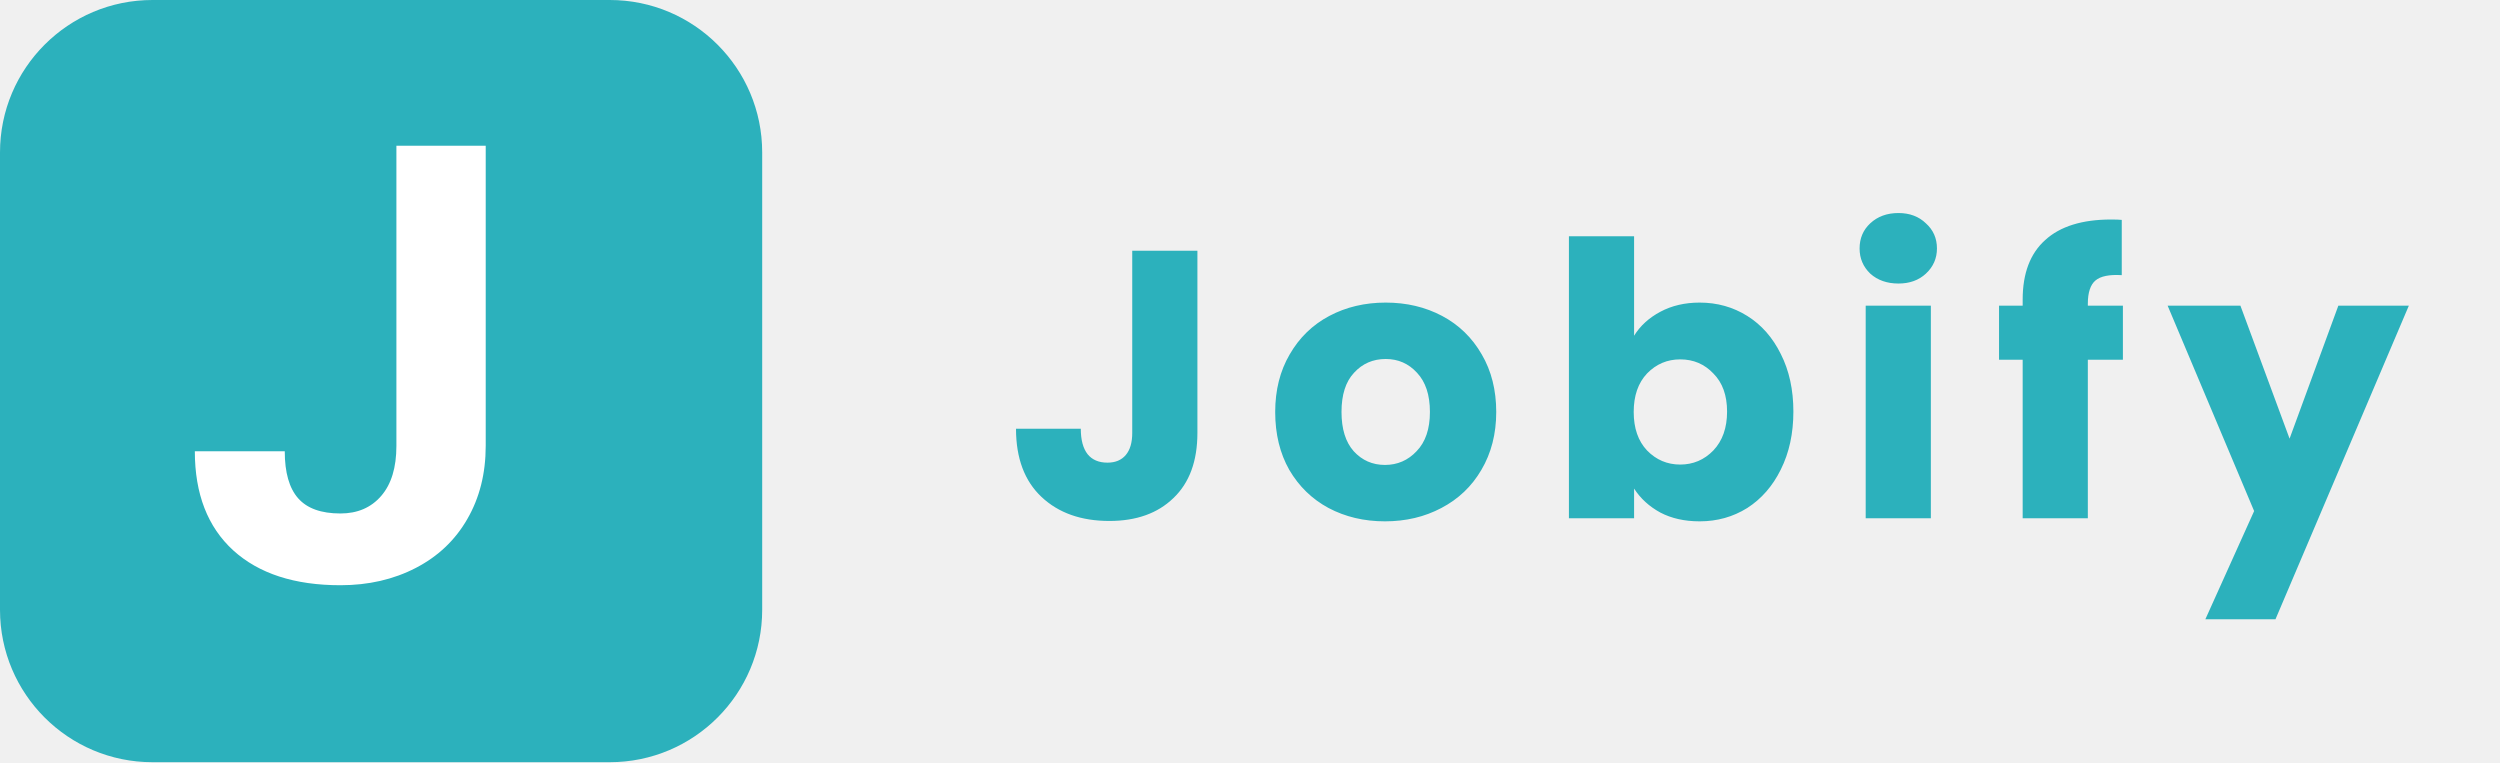
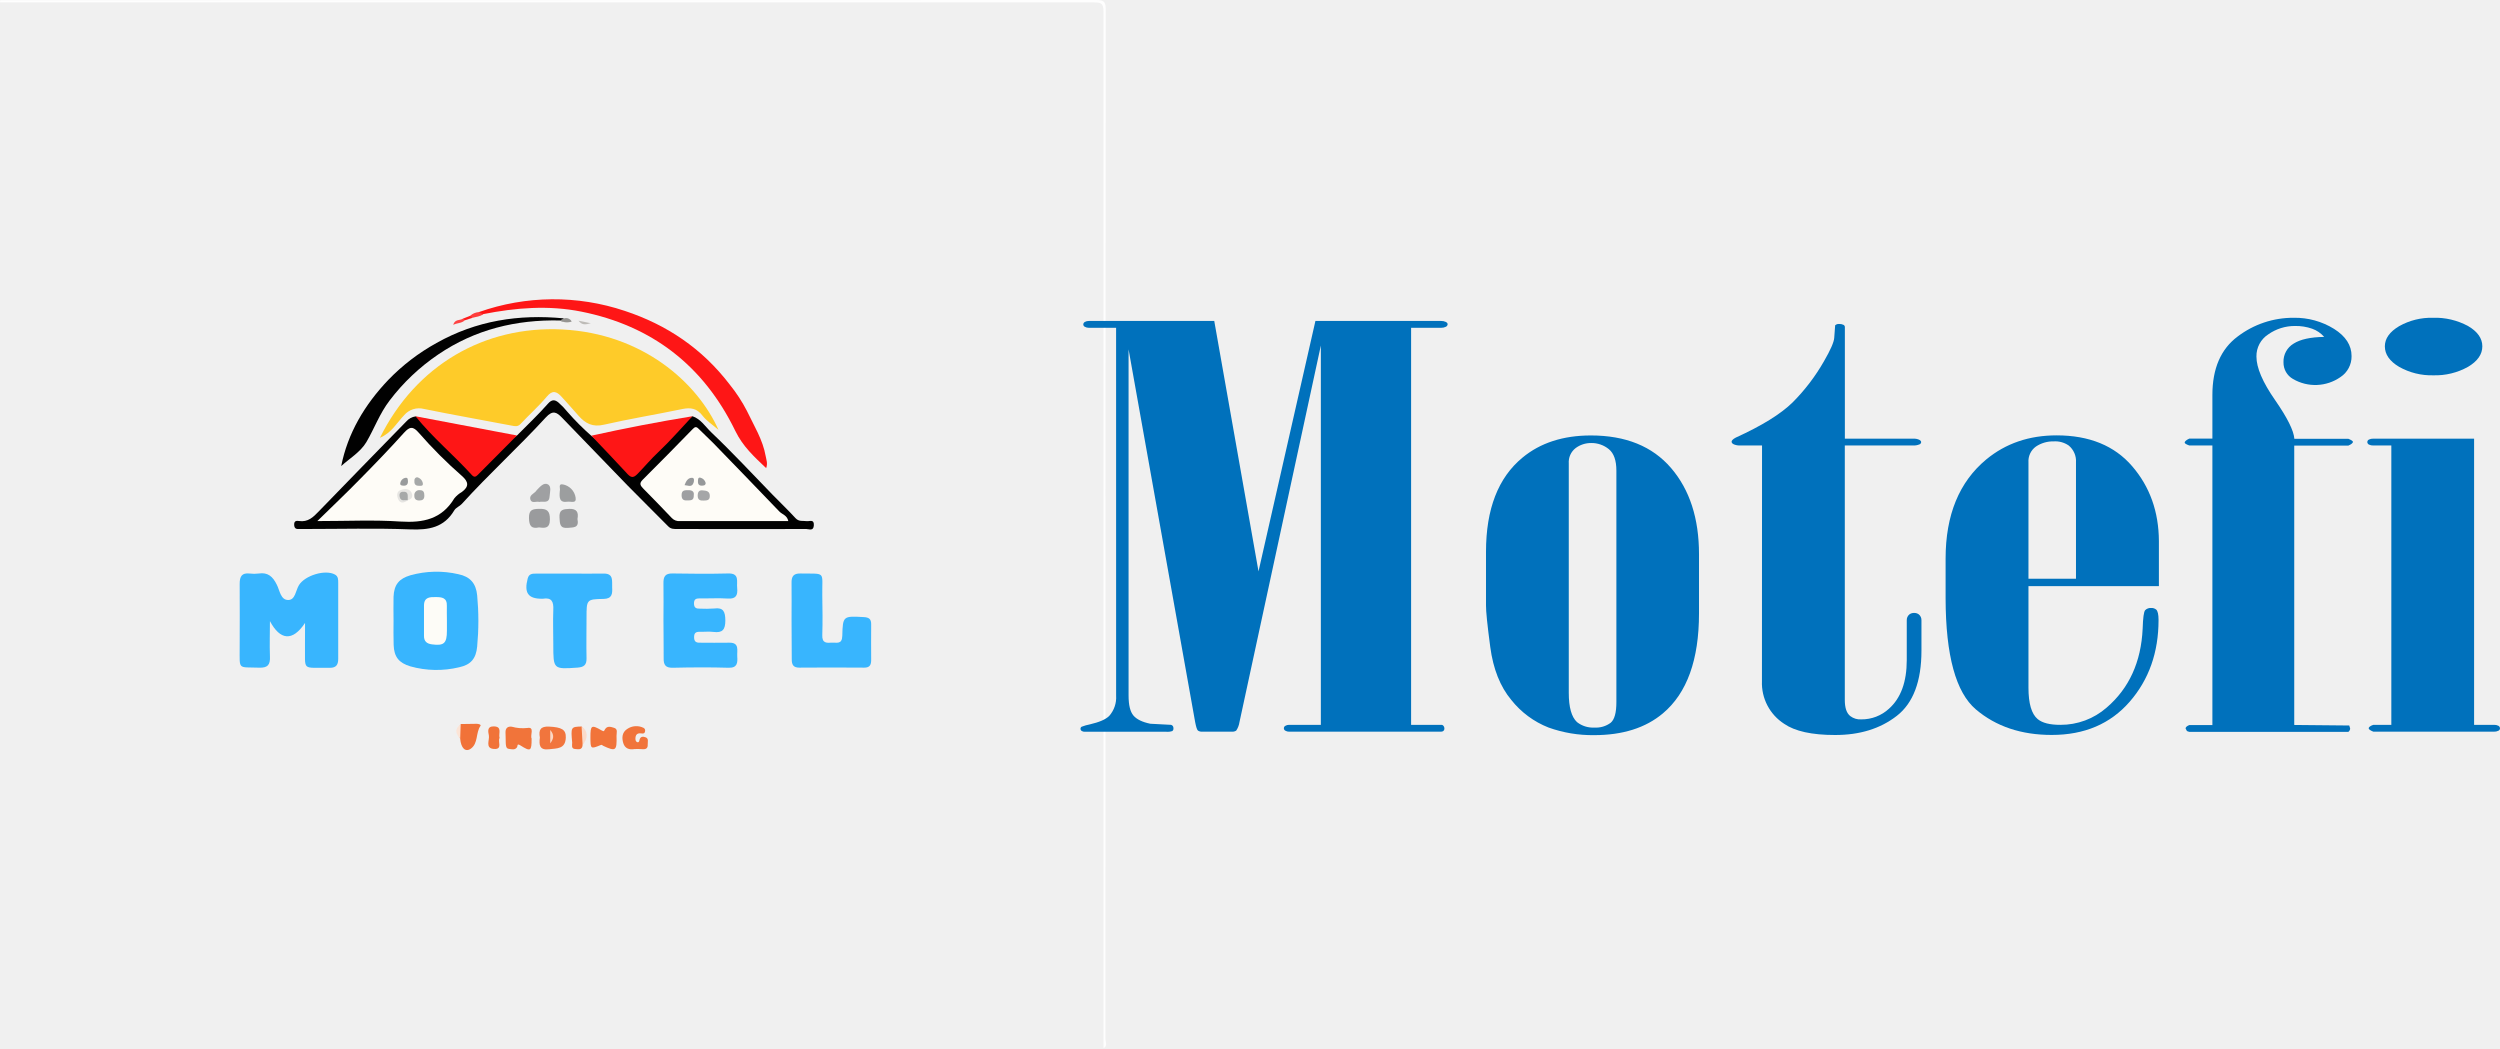
- <svg xmlns="http://www.w3.org/2000/svg" width="164" height="50" viewBox="0 0 164 50" fill="none">
-   <path d="M78.55 16.45V28.4C78.55 30.25 78.025 31.675 76.975 32.675C75.942 33.675 74.542 34.175 72.775 34.175C70.925 34.175 69.442 33.65 68.325 32.6C67.208 31.55 66.65 30.058 66.65 28.125H70.9C70.9 28.858 71.05 29.417 71.35 29.8C71.65 30.167 72.083 30.35 72.65 30.35C73.167 30.35 73.567 30.183 73.85 29.85C74.133 29.517 74.275 29.033 74.275 28.4V16.45H78.55ZM90.853 34.2C89.487 34.2 88.253 33.908 87.153 33.325C86.07 32.742 85.212 31.908 84.578 30.825C83.962 29.742 83.653 28.475 83.653 27.025C83.653 25.592 83.97 24.333 84.603 23.25C85.237 22.15 86.103 21.308 87.203 20.725C88.303 20.142 89.537 19.85 90.903 19.85C92.27 19.85 93.503 20.142 94.603 20.725C95.703 21.308 96.57 22.15 97.203 23.25C97.837 24.333 98.153 25.592 98.153 27.025C98.153 28.458 97.828 29.725 97.178 30.825C96.545 31.908 95.67 32.742 94.553 33.325C93.453 33.908 92.22 34.2 90.853 34.2ZM90.853 30.5C91.67 30.5 92.362 30.2 92.928 29.6C93.511 29 93.803 28.142 93.803 27.025C93.803 25.908 93.52 25.05 92.953 24.45C92.403 23.85 91.72 23.55 90.903 23.55C90.07 23.55 89.378 23.85 88.828 24.45C88.278 25.033 88.003 25.892 88.003 27.025C88.003 28.142 88.27 29 88.803 29.6C89.353 30.2 90.037 30.5 90.853 30.5ZM107.196 22.025C107.596 21.375 108.171 20.85 108.921 20.45C109.671 20.05 110.529 19.85 111.496 19.85C112.646 19.85 113.688 20.142 114.621 20.725C115.554 21.308 116.288 22.142 116.821 23.225C117.371 24.308 117.646 25.567 117.646 27C117.646 28.433 117.371 29.7 116.821 30.8C116.288 31.883 115.554 32.725 114.621 33.325C113.688 33.908 112.646 34.2 111.496 34.2C110.513 34.2 109.654 34.008 108.921 33.625C108.188 33.225 107.613 32.7 107.196 32.05V34H102.921V15.5H107.196V22.025ZM113.296 27C113.296 25.933 112.996 25.1 112.396 24.5C111.813 23.883 111.088 23.575 110.221 23.575C109.371 23.575 108.646 23.883 108.046 24.5C107.463 25.117 107.171 25.958 107.171 27.025C107.171 28.092 107.463 28.933 108.046 29.55C108.646 30.167 109.371 30.475 110.221 30.475C111.071 30.475 111.796 30.167 112.396 29.55C112.996 28.917 113.296 28.067 113.296 27ZM124.539 18.6C123.789 18.6 123.172 18.383 122.689 17.95C122.222 17.5 121.989 16.95 121.989 16.3C121.989 15.633 122.222 15.083 122.689 14.65C123.172 14.2 123.789 13.975 124.539 13.975C125.272 13.975 125.872 14.2 126.339 14.65C126.822 15.083 127.064 15.633 127.064 16.3C127.064 16.95 126.822 17.5 126.339 17.95C125.872 18.383 125.272 18.6 124.539 18.6ZM126.664 20.05V34H122.389V20.05H126.664ZM139.262 23.6H136.962V34H132.687V23.6H131.137V20.05H132.687V19.65C132.687 17.933 133.179 16.633 134.162 15.75C135.145 14.85 136.587 14.4 138.487 14.4C138.804 14.4 139.037 14.408 139.187 14.425V18.05C138.37 18 137.795 18.117 137.462 18.4C137.129 18.683 136.962 19.192 136.962 19.925V20.05H139.262V23.6ZM158.021 20.05L149.271 40.625H144.671L147.871 33.525L142.196 20.05H146.971L150.196 28.775L153.396 20.05H158.021Z" fill="#2CB1BC" />
-   <rect width="50" height="50" rx="10" fill="#2CB1BC" />
-   <path d="M26.004 9.562H31.863V29.25C31.863 31.06 31.46 32.661 30.652 34.055C29.858 35.435 28.732 36.503 27.273 37.258C25.815 38.013 24.168 38.391 22.332 38.391C19.324 38.391 16.98 37.629 15.301 36.105C13.621 34.569 12.781 32.401 12.781 29.602H18.68C18.68 30.995 18.973 32.023 19.559 32.688C20.145 33.352 21.069 33.684 22.332 33.684C23.452 33.684 24.344 33.3 25.008 32.531C25.672 31.763 26.004 30.669 26.004 29.25V9.562Z" fill="white" />
+ <svg xmlns="http://www.w3.org/2000/svg" viewBox="0 0 841.77 352.93">
+   <defs>
+     <style>.cls-1{fill:#fefefe;}.cls-2{fill:#fecb29;}.cls-3{fill:#010101;}.cls-4{fill:#38b5fe;}.cls-5{fill:#fe1616;}.cls-6{fill:#f1743a;}.cls-7{fill:#f1753d;}.cls-8{fill:#f1743b;}.cls-9{fill:#f17238;}.cls-10{fill:#9a9b9d;}.cls-11{fill:#999a9c;}.cls-12{fill:#9fa0a2;}.cls-13{fill:#f17339;}.cls-14{fill:#9c9e9f;}.cls-15{fill:#fbdbca;}.cls-16{fill:#fce4d6;}.cls-17{fill:#959491;}.cls-18{fill:#fe3d3c;}.cls-19{fill:#fe4342;}.cls-20{fill:#bdbbb7;}.cls-21{fill:#fe1b1b;}.cls-22{fill:#fefcf7;}.cls-23{fill:#fdfcf7;}.cls-24{fill:#fbd8c6;}.cls-25{fill:#9e9fa1;}.cls-26{fill:#a5a6a7;}.cls-27{fill:#96989a;}.cls-28{fill:#a6a8a8;}.cls-29{fill:#e6e5e2;}.cls-30{fill:#999b9c;}.cls-31{fill:#0071bc;}</style>
+   </defs>
+   <g id="Layer_2" data-name="Layer 2">
+     <g id="Layer_1-2" data-name="Layer 1">
+       <path class="cls-1" d="M371.58,352.93V5.87c0-5.09,0-5.09-4.95-5.09H0C.18.56-.31.05.38.07c.91,0,1.82,0,2.73,0Q186.07.08,369,0c2.75,0,3.32.54,3.32,3.41q-.13,173.18-.12,346.36C372.22,350.8,373,352.15,371.58,352.93Z" />
+       <path class="cls-2" d="M127.92,147.42C140,123,163.11,109.58,189.41,110.94c26.9,1.4,45.39,17.81,52.51,33.8-2.09-1.82-4-3-5.34-4.74-1.9-2.52-4-2.85-6.85-2.27C221,139.56,212.07,141,203.35,143c-3.8.9-6.23-.4-8.54-3-1.92-2.17-3.82-4.35-5.78-6.47-1.6-1.73-3-2.3-4.9,0-2.72,3.26-5.93,6.08-8.83,9.19-1,1.06-1.91.8-3.07.58-9.82-1.88-19.67-3.6-29.46-5.6a6.58,6.58,0,0,0-6.7,2.11C133.62,142.34,131.9,145.71,127.92,147.42Z" />
+       <path class="cls-3" d="M233.16,140.15c2.79.92,4.35,3.53,6.31,5.4,7.13,6.78,13.84,14,20.71,21.08,2.56,2.62,5.21,5.14,7.68,7.84,1.15,1.26,2.47.82,3.77,1,.93.13,2.5-.77,2.4,1.36s-1.6,1.29-2.56,1.29q-21.68.06-43.34,0c-1.12,0-2.19.08-3.14-.9-4.55-4.64-9.22-9.17-13.76-13.83q-11-11.32-22-22.76c-1.84-1.92-3.14-2.59-5.47-.06-9.16,10-19.15,19.05-28.24,29.08-.74.82-2,1.25-2.54,2.16-3.48,5.86-8.62,6.68-14.83,6.44-11.81-.45-23.65-.13-35.48-.13-.68,0-1.37,0-2,0-1.13.09-1.63-.34-1.62-1.59s.91-1.21,1.64-1.1c3,.44,4.76-1.28,6.66-3.26C117.1,162.05,127,152,136.8,141.91a5.1,5.1,0,0,1,3.14-1.71c3.93,2.1,6.15,6.13,9.46,9a60.28,60.28,0,0,1,8,8.12c1.55,2,2.93,2,4.84.34,2.12-1.83,3.6-4.2,5.6-6.12a30.37,30.37,0,0,1,6.21-4.88c3.52-3.57,7.16-7,10.49-10.78,1.34-1.51,2.37-1.3,3.54-.31a25.4,25.4,0,0,1,3.08,3.22,85.44,85.44,0,0,0,8,8,67.08,67.08,0,0,1,11.45,10.76c1.73,2.13,2.93,2,4.63.19,5.05-5.36,10.12-10.69,15.51-15.68A16.75,16.75,0,0,1,233.16,140.15Z" />
+       <path class="cls-4" d="M102.71,209.74c-4.24,6.4-8.42,5.79-11.82-.6,0,4-.15,7.91,0,11.85.15,2.89-.77,3.92-3.65,3.82-7.31-.25-6.51.89-6.54-6.79,0-7.15.07-14.3,0-21.44,0-2.56.78-3.75,3.34-3.47a12.05,12.05,0,0,0,3.06,0c3.08-.48,4.74,1,6.1,3.75,1,1.93,1.28,5.21,3.88,5.16,2.35,0,2.5-3.24,3.58-5,2-3.25,8.84-5.38,12.13-3.56,1.12.62,1.08,1.71,1.09,2.74,0,8.55,0,17.1,0,25.66,0,2-.71,3-2.81,3-9.74-.18-8.23,1.41-8.38-8.06C102.68,214.38,102.71,212.06,102.71,209.74Z" />
+       <path class="cls-4" d="M132.51,209c0-2.69-.08-5.39,0-8.08.17-4.11,1.88-6.09,5.68-7.22a32.69,32.69,0,0,1,16.17-.36c3.93.82,5.92,3.05,6.31,7.14a92.15,92.15,0,0,1,0,17.18c-.38,4.11-2.12,6.14-6,7a32.61,32.61,0,0,1-16.5-.29c-3.81-1.15-5.5-3.14-5.63-7.25C132.44,214.34,132.51,211.65,132.51,209Z" />
+       <path class="cls-4" d="M223.39,208.8c0-4.1.08-8.21,0-12.31-.06-2.33.56-3.45,3.05-3.4,6.26.12,12.52.15,18.77,0,3.92-.1,2.76,2.73,3,4.86.24,2.37-.32,3.78-3.1,3.59-3.17-.21-6.37,0-9.55-.06-1.21,0-1.91.28-1.89,1.75s.78,1.73,2,1.71a42.1,42.1,0,0,0,4.77-.05c3.15-.43,3.75,1.05,3.79,4,0,3.17-1,4.25-3.94,3.89-1.57-.2-3.19,0-4.78-.05-1.3,0-1.81.48-1.8,1.84s.57,1.84,1.84,1.83c3.29,0,6.6.07,9.89,0,3.68-.12,2.66,2.62,2.8,4.66s.07,3.87-2.91,3.78c-6.25-.19-12.51-.15-18.77,0-2.45.06-3.17-.93-3.1-3.32C223.48,217.25,223.39,213,223.39,208.8Z" />
+       <path class="cls-5" d="M161.24,105.08a75.43,75.43,0,0,1,49.16-.39c14.1,4.67,26,12.62,35.3,24.79a52.16,52.16,0,0,1,5.79,8.87c2.38,5,5.35,9.68,6.33,15.27.22,1.24.74,2.45.15,4-4-3.8-7.82-7.25-10.38-12.52-10.74-22.1-28.17-35.4-51.78-40.16-11.15-2.24-22.13-1.33-33.12.83C162,106.06,161.23,106.41,161.24,105.08Z" />
+       <path class="cls-4" d="M266.52,208.56c0-4.11.06-8.22,0-12.32-.05-2.24.74-3.18,3-3.14,8.76.15,7.24-.91,7.35,7.35.07,4.46.15,8.93,0,13.38-.12,2.82,1.5,2.67,3.27,2.55,1.54-.1,3.39.73,3.47-2.31.16-6.73.31-6.67,7.25-6.29,1.72.1,2.5.64,2.47,2.46-.05,4,0,8,0,12,0,1.71-.54,2.57-2.36,2.56q-10.93-.09-21.85,0c-2,0-2.55-1-2.53-2.84C266.55,217.47,266.52,213,266.52,208.56Z" />
+       <path class="cls-4" d="M191.94,193.13c3.75,0,7.51.07,11.26,0,3.53-.08,2.81,2.52,2.92,4.65s0,3.84-2.92,3.88c-5.71.09-5.71.25-5.71,6.25,0,4.57-.1,9.15,0,13.72.07,2.37-1,3-3,3.16-8.19.57-8.19.61-8.19-7.8,0-3.88-.15-7.76,0-11.62.15-2.81-.57-4.28-3.53-3.77a1.93,1.93,0,0,1-.34,0c-4.64,0-6-2-4.76-6.78.45-1.73,1.66-1.68,2.92-1.68Z" />
+       <path class="cls-3" d="M188.51,107.9c-14.76-.3-28.51,3-41,11.48a69.36,69.36,0,0,0-16.33,15.48c-3.35,4.37-5.14,9.44-7.82,14-2,3.37-5.77,5.59-8.47,8.06,2.19-11,7.82-20.56,15.85-29a68.75,68.75,0,0,1,16.22-12.42c13.42-7.56,27.78-9.76,42.82-8.31C189.82,108.48,189.18,108.22,188.51,107.9Z" />
+       <path class="cls-5" d="M233.16,140.15c-3.84,4.07-7.51,8.33-11.57,12.15-2.44,2.28-4.55,4.83-6.87,7.21-1.18,1.2-2,1.6-3.34.19-4-4.37-8.16-8.66-12.26-13Q216.06,142.94,233.16,140.15Z" />
+       <path class="cls-5" d="M174.06,146.63c-4.4,4.43-8.82,8.85-13.21,13.29-.7.71-1.23.84-2,0-6.13-6.77-13.2-12.59-18.95-19.76Z" />
+       <path class="cls-6" d="M179,248.67c0,4.27-.32,4.5-3.8,2.3-1.22-.77-.84.24-1.13.65-.74,1.06-1.85.63-2.78.52s-.94-1.16-1-1.94c-.06-1.17,0-2.34-.08-3.51-.07-1.56.81-2.2,2.11-2a13.68,13.68,0,0,0,5.27.42C180.12,244.67,178.44,247.57,179,248.67Z" />
+       <path class="cls-6" d="M198.8,248.25c0-4.07.32-4.32,3.82-2.29.81.46.75.17,1.07-.37.78-1.31,2-.84,3.06-.53,1.4.41.81,1.75.84,2.69.15,5.1-.24,5.37-4.58,3.33-.23-.11-.25-.42-.76-.21C198.84,252.26,198.83,252.22,198.8,248.25Z" />
+       <path class="cls-7" d="M181.78,248.32c-.5-2.59.24-3.81,3.11-3.67,4.23.22,5.73,1,5.62,3.74-.15,3.87-3,3.56-5.59,3.89C181.6,252.7,181.46,250.78,181.78,248.32Z" />
+       <path class="cls-8" d="M213.66,252.21c-1.77.34-3.26-.19-3.8-2s-.41-3.6,1.28-4.73a5.43,5.43,0,0,1,5.54-.41,1,1,0,0,1,.52,1.15c-.13.79-.62.83-1.24.73-1.53-.25-2.08.61-2,2a1.21,1.21,0,0,0,.45.88c.5.29.8,0,.89-.57.23-1.35,1.25-1.34,2.1-1,1.11.42.65,1.58.69,2.46.07,1.23-.6,1.62-1.71,1.54C215.46,252.16,214.56,252.21,213.66,252.21Z" />
+       <path class="cls-9" d="M155.12,243.79c1.8,0,3.6-.08,5.4-.08.54,0,1.56.26,1.26.69-1.64,2.34-.71,5.85-3.23,7.67-1.83,1.31-3.34-.15-3.6-3.35A4.8,4.8,0,0,1,155.12,243.79Z" />
+       <path class="cls-10" d="M181.49,177.58c-2.56.55-3.32-.47-3.38-3.12-.06-2.93,1.27-3.07,3.49-3.13,2.56-.05,3.56.65,3.56,3.52C185.15,178,183.46,177.84,181.49,177.58Z" />
+       <path class="cls-11" d="M194.44,174.74c.62,3.1-1.32,2.8-3.23,3-2.72.24-2.69-1.33-2.82-3.4-.19-2.82,1.25-2.88,3.3-3C194.31,171.26,194.85,172.58,194.44,174.74Z" />
+       <path class="cls-12" d="M181.59,169c-1-.3-2.55.63-3-.78s1-1.92,1.75-2.7c.16-.16.27-.37.43-.54,1.05-1.06,2.3-2.62,3.68-1.9s.67,2.74.59,4.16C184.87,169.65,182.89,168.71,181.59,169Z" />
+       <path class="cls-13" d="M196.17,250.84c-.14,1.82-1.48,1.42-2.51,1.36-1.4-.08-1-1.32-1-2.14-.48-5.3-.44-5.35,3.22-5.44C197.35,246.61,196.88,248.72,196.17,250.84Z" />
+       <path class="cls-13" d="M168.21,248.48c-.72,1.17,1.18,3.92-1.9,3.7s-1.39-3-1.71-4.6c-.22-1.13-.71-3,1.6-3C169.27,244.59,167.75,247,168.21,248.48Z" />
+       <path class="cls-14" d="M188.5,165.23c.27-.62-.7-2.42,1-2.13a5.32,5.32,0,0,1,4.32,4.47c.34,2.14-1.68,1.19-2.7,1.36C188.22,169.39,188.31,167.4,188.5,165.23Z" />
+       <path class="cls-15" d="M196.17,250.84c-.12-2.07-.23-4.15-.34-6.22C198,246,198.09,248.59,196.17,250.84Z" />
+       <path class="cls-16" d="M155.12,243.79c-.06,1.64-.11,3.29-.17,4.93C153.15,246.71,153.2,245.44,155.12,243.79Z" />
+       <path class="cls-17" d="M188.51,107.9l1.24-.63a2.15,2.15,0,0,1,2.75,1A4.8,4.8,0,0,1,188.51,107.9Z" />
+       <path class="cls-18" d="M161.24,105.08l1.45.71c-1.05.83-2.36.85-3.56,1.21-.3-.2-.72-.23-.81-.69A4.94,4.94,0,0,1,161.24,105.08Z" />
+       <path class="cls-19" d="M156.48,107.86c-1,1-2.47.83-3.89,1.52.6-2,2.24-1.42,3.23-2.06A.85.85,0,0,1,156.48,107.86Z" />
+       <path class="cls-20" d="M198.93,108.83c-2,.57-3,.61-4.15-.85Z" />
+       <path class="cls-21" d="M156.48,107.86l-.66-.54,2.5-1,.81.69Z" />
+       <path class="cls-22" d="M265.43,175.45c-12.32,0-24.38,0-36.45,0a3.34,3.34,0,0,1-2.75-1c-3.14-3.33-6.35-6.6-9.56-9.86-.95-1-1.62-1.72-.27-3.06,5.69-5.64,11.28-11.37,16.87-17.1.72-.73,1.18-.86,1.94-.07,1.59,1.63,3.31,3.13,4.89,4.76q11.15,11.47,22.21,23C263.29,173.22,265,173.41,265.43,175.45Z" />
+       <path class="cls-22" d="M106.85,175.45c5.28-5.18,10-9.63,14.47-14.23,5-5.07,9.94-10.19,14.7-15.49,1.93-2.15,3.06-2.26,5,0a152,152,0,0,0,14.52,14.53c2.28,2,2.41,3.58,0,5.37a9.19,9.19,0,0,0-2.56,2.16c-4.26,7.07-10.57,8.29-18.1,7.82C126,175,116.94,175.45,106.85,175.45Z" />
+       <path class="cls-23" d="M150.48,208.89c0,1.16,0,2.33,0,3.5,0,4.25-1,5.11-5.06,4.57-1.7-.23-2.69-1-2.66-2.9,0-3.38,0-6.77,0-10.15,0-3,2.16-2.88,4.07-2.87s3.75.19,3.63,3C150.42,205.62,150.48,207.26,150.48,208.89Z" />
+       <path class="cls-24" d="M185.27,250.29v-4.51C186.9,247.67,186.23,249,185.27,250.29Z" />
+       <path class="cls-25" d="M233.6,166.72c.09,2-1.21,1.72-2.3,1.78-1.26.07-1.82-.47-1.8-1.82,0-1.78,1.22-1.61,2.34-1.63S233.81,165.48,233.6,166.72Z" />
+       <path class="cls-26" d="M239,167c0,1.57-1.07,1.5-2.08,1.55s-2-.12-2-1.61c0-1.3.45-2,1.76-1.82C237.81,165.22,239,165.34,239,167Z" />
+       <path class="cls-27" d="M230.49,163.35c.52-1.4,1.19-2.51,2.54-2.47.86,0,.68,1.13.5,1.66C232.94,164.23,231.69,163.42,230.49,163.35Z" />
+       <path class="cls-27" d="M237.61,162.63c-.05.84-.64.85-1.2.89-1,.06-1.46-.45-1.4-1.47,0-.57,0-1.35.76-1.23A2.43,2.43,0,0,1,237.61,162.63Z" />
+       <path class="cls-28" d="M141.45,165.05c1.22,0,1.43.83,1.43,1.87,0,1.23-.64,1.6-1.7,1.6s-1.7-.45-1.67-1.64A1.66,1.66,0,0,1,141.45,165.05Z" />
+       <path class="cls-29" d="M137.33,168.43c-1.23.89-2.53,1.32-3.3-.41-.39-.88-.53-2.31.51-2.84,1.19-.6,2.86-.85,3.77.31.72.92.9,2.49-1,2.93a13.37,13.37,0,0,0-1.06-1.08A13.76,13.76,0,0,0,137.33,168.43Z" />
+       <path class="cls-28" d="M140.43,160.69a2.53,2.53,0,0,1,1.95,2.06c.13,1.08-.85.8-1.44.81-1.23,0-1.51-.77-1.41-1.85A1,1,0,0,1,140.43,160.69Z" />
+       <path class="cls-30" d="M137.36,162.11c0,1-.5,1.46-1.45,1.42-.57,0-1.29-.09-1.13-.86a2.15,2.15,0,0,1,1.83-1.8C137.39,160.79,137.31,161.56,137.36,162.11Z" />
+       <path class="cls-28" d="M137.33,168.43c-1-.17-2.36.56-2.75-1.09-.2-.84,0-1.68,1-1.76,2.26-.18,1.59,1.6,1.71,2.84Z" />
+       <path class="cls-31" d="M375.8,110.37h-9.18a2.52,2.52,0,0,1-1.33-.33.91.91,0,0,1-.54-.78,1,1,0,0,1,.54-.87,2.62,2.62,0,0,1,1.33-.32h42.23l14.9,84.32,19.16-84.32h42.34a3.39,3.39,0,0,1,1.55.32c.42.21.63.48.63.78a1,1,0,0,1-.63.87,3.26,3.26,0,0,1-1.55.33H475.13V244.06h10.12a.8.8,0,0,1,.62.18,1.41,1.41,0,0,1,.47,1.06,1,1,0,0,1-.31.79,1.16,1.16,0,0,1-.78.27H434a2.28,2.28,0,0,1-1.17-.31.92.92,0,0,1,0-1.68,2.28,2.28,0,0,1,1.17-.31h10.74V116.34l-27.4,126.8a6.9,6.9,0,0,1-1.09,2.85,2.21,2.21,0,0,1-1.4.37H404.76a2.21,2.21,0,0,1-1.4-.37c-.31-.24-.62-1.19-.94-2.85L380,117.63V234.22q0,4.78,1.64,6.71t5.68,2.76l7,.37a1.07,1.07,0,0,1,.78,1.1,1,1,0,0,1-.39,1,5,5,0,0,1-2,.23H365.21a1.68,1.68,0,0,1-1-.28.84.84,0,0,1-.39-.73.74.74,0,0,1,.39-.69,15.28,15.28,0,0,1,2.73-.78q4.81-1.11,6.54-2.85a9.39,9.39,0,0,0,2.33-6.81Z" />
+       <path class="cls-31" d="M500.35,203.79v-18q0-21.6,12.3-31.72,9-7.44,23-7.45,17.59,0,27,10.95t9.42,29v19.95q0,23.45-12.14,33.66-8.73,7.35-23.2,7.35a43.89,43.89,0,0,1-15.34-2.57,30,30,0,0,1-12.53-9.29q-5.6-6.71-7.08-17.84T500.35,203.79Zm43.9-45.33c0-3.44-.85-5.84-2.54-7.22a9.15,9.15,0,0,0-5.94-2.07,8.65,8.65,0,0,0-5.24,1.7,6,6,0,0,0-2.31,5.2V233.3q0,7.27,2.77,9.84a8.72,8.72,0,0,0,5.86,1.84,8.32,8.32,0,0,0,5.47-1.61c1.29-1.07,1.93-3.39,1.93-6.94Z" />
+       <path class="cls-31" d="M593.29,150H586a5.25,5.25,0,0,1-2.18-.37c-.52-.24-.78-.55-.78-.92s.47-.88,1.41-1.37q13.2-6,19.17-11.88a65.77,65.77,0,0,0,10.52-13.81q3.3-5.69,3.46-7.89l.31-4.22a1.77,1.77,0,0,1,1.34-.46,3.1,3.1,0,0,1,1.41.27.83.83,0,0,1,.52.74V147.7h23.06a4.41,4.41,0,0,1,1.93.35c.46.24.7.5.7.8a.85.85,0,0,1-.62.79,4.82,4.82,0,0,1-2,.36H621.16v85.69q0,4,1.86,5.43a5.44,5.44,0,0,0,3.71,1.1,13.56,13.56,0,0,0,9.29-3.58q6-5.34,6-16.37V208.84a2.44,2.44,0,0,1,.93-2,2.57,2.57,0,0,1,1.55-.46,2.54,2.54,0,0,1,1.54.46,2.44,2.44,0,0,1,.93,2v10.21q0,15.54-8.32,22t-20.79,6.43q-11.67,0-17.12-3.77a16.32,16.32,0,0,1-7.48-14.36Z" />
+       <path class="cls-31" d="M683,197.35v34.21q0,8,3.11,10.57,2.34,1.94,7.63,1.93a23.47,23.47,0,0,0,15.57-5.79q11.36-9.75,12.14-26.58c.11-3.67.39-5.76.86-6.25a2.56,2.56,0,0,1,2-.73,2.49,2.49,0,0,1,1.71.55c.52.49.78,1.65.78,3.49q0,16.37-9.73,27.54t-26.24,11.17q-15.4,0-25.53-8.59T655.1,201.58V188.06q0-22,13.7-33.37,9.81-8.1,23.67-8.1,16.5,0,25.45,10.39t9,25.29v15.08Zm16-2.48V155.7a6.79,6.79,0,0,0-2.46-5.7,8,8,0,0,0-5.09-1.38,10.28,10.28,0,0,0-5.94,1.74A6.06,6.06,0,0,0,683,155.7v39.17Z" />
+       <path class="cls-31" d="M744.93,150h-7.78c-1-.36-1.56-.68-1.56-1s.52-.85,1.56-1.32h7.78V133q0-13.34,8.49-19.68A30.81,30.81,0,0,1,772.33,107a24.93,24.93,0,0,1,13.55,3.73q5.91,3.72,5.91,9.15a8.29,8.29,0,0,1-3.73,7.08,14.84,14.84,0,0,1-16,.64,6.31,6.31,0,0,1-3.19-5.61,7,7,0,0,1,3.42-6.3q3.42-2.16,10.28-2.25a9.63,9.63,0,0,0-4.05-2.76,16.65,16.65,0,0,0-5.76-.92,15.5,15.5,0,0,0-9,2.81,8.69,8.69,0,0,0-4,7.49q0,5.61,6.23,14.58t6.54,13.1H790.7c1,.41,1.56.76,1.56,1.06s-.52.82-1.56,1.24H772.49v94.06l18.52.18.31,1a1.49,1.49,0,0,1-.62,1.15H737.15l-.78-.27-.47-.88c0-.41.41-.8,1.25-1.15h7.78Z" />
+       <path class="cls-31" d="M805.18,150h-6.07a3.07,3.07,0,0,1-1.48-.31,1,1,0,0,1-.54-.84.93.93,0,0,1,.54-.84,3,3,0,0,1,1.49-.31h33.93v96.36h6.69a2.94,2.94,0,0,1,1.48.31,1,1,0,0,1,.55.93.91.91,0,0,1-.55.75,3,3,0,0,1-1.48.31H799.11c-1-.41-1.56-.8-1.56-1.15s.52-.8,1.56-1.15h6.07ZM803,116.62c0-2.64,1.61-4.9,4.83-6.81A22,22,0,0,1,819.19,107,23.24,23.24,0,0,1,831,109.77q4.82,2.81,4.82,6.85t-4.82,6.9a22.62,22.62,0,0,1-11.68,2.85,22.22,22.22,0,0,1-11.52-2.85Q803,120.67,803,116.62Z" />
+     </g>
+   </g>
</svg>
